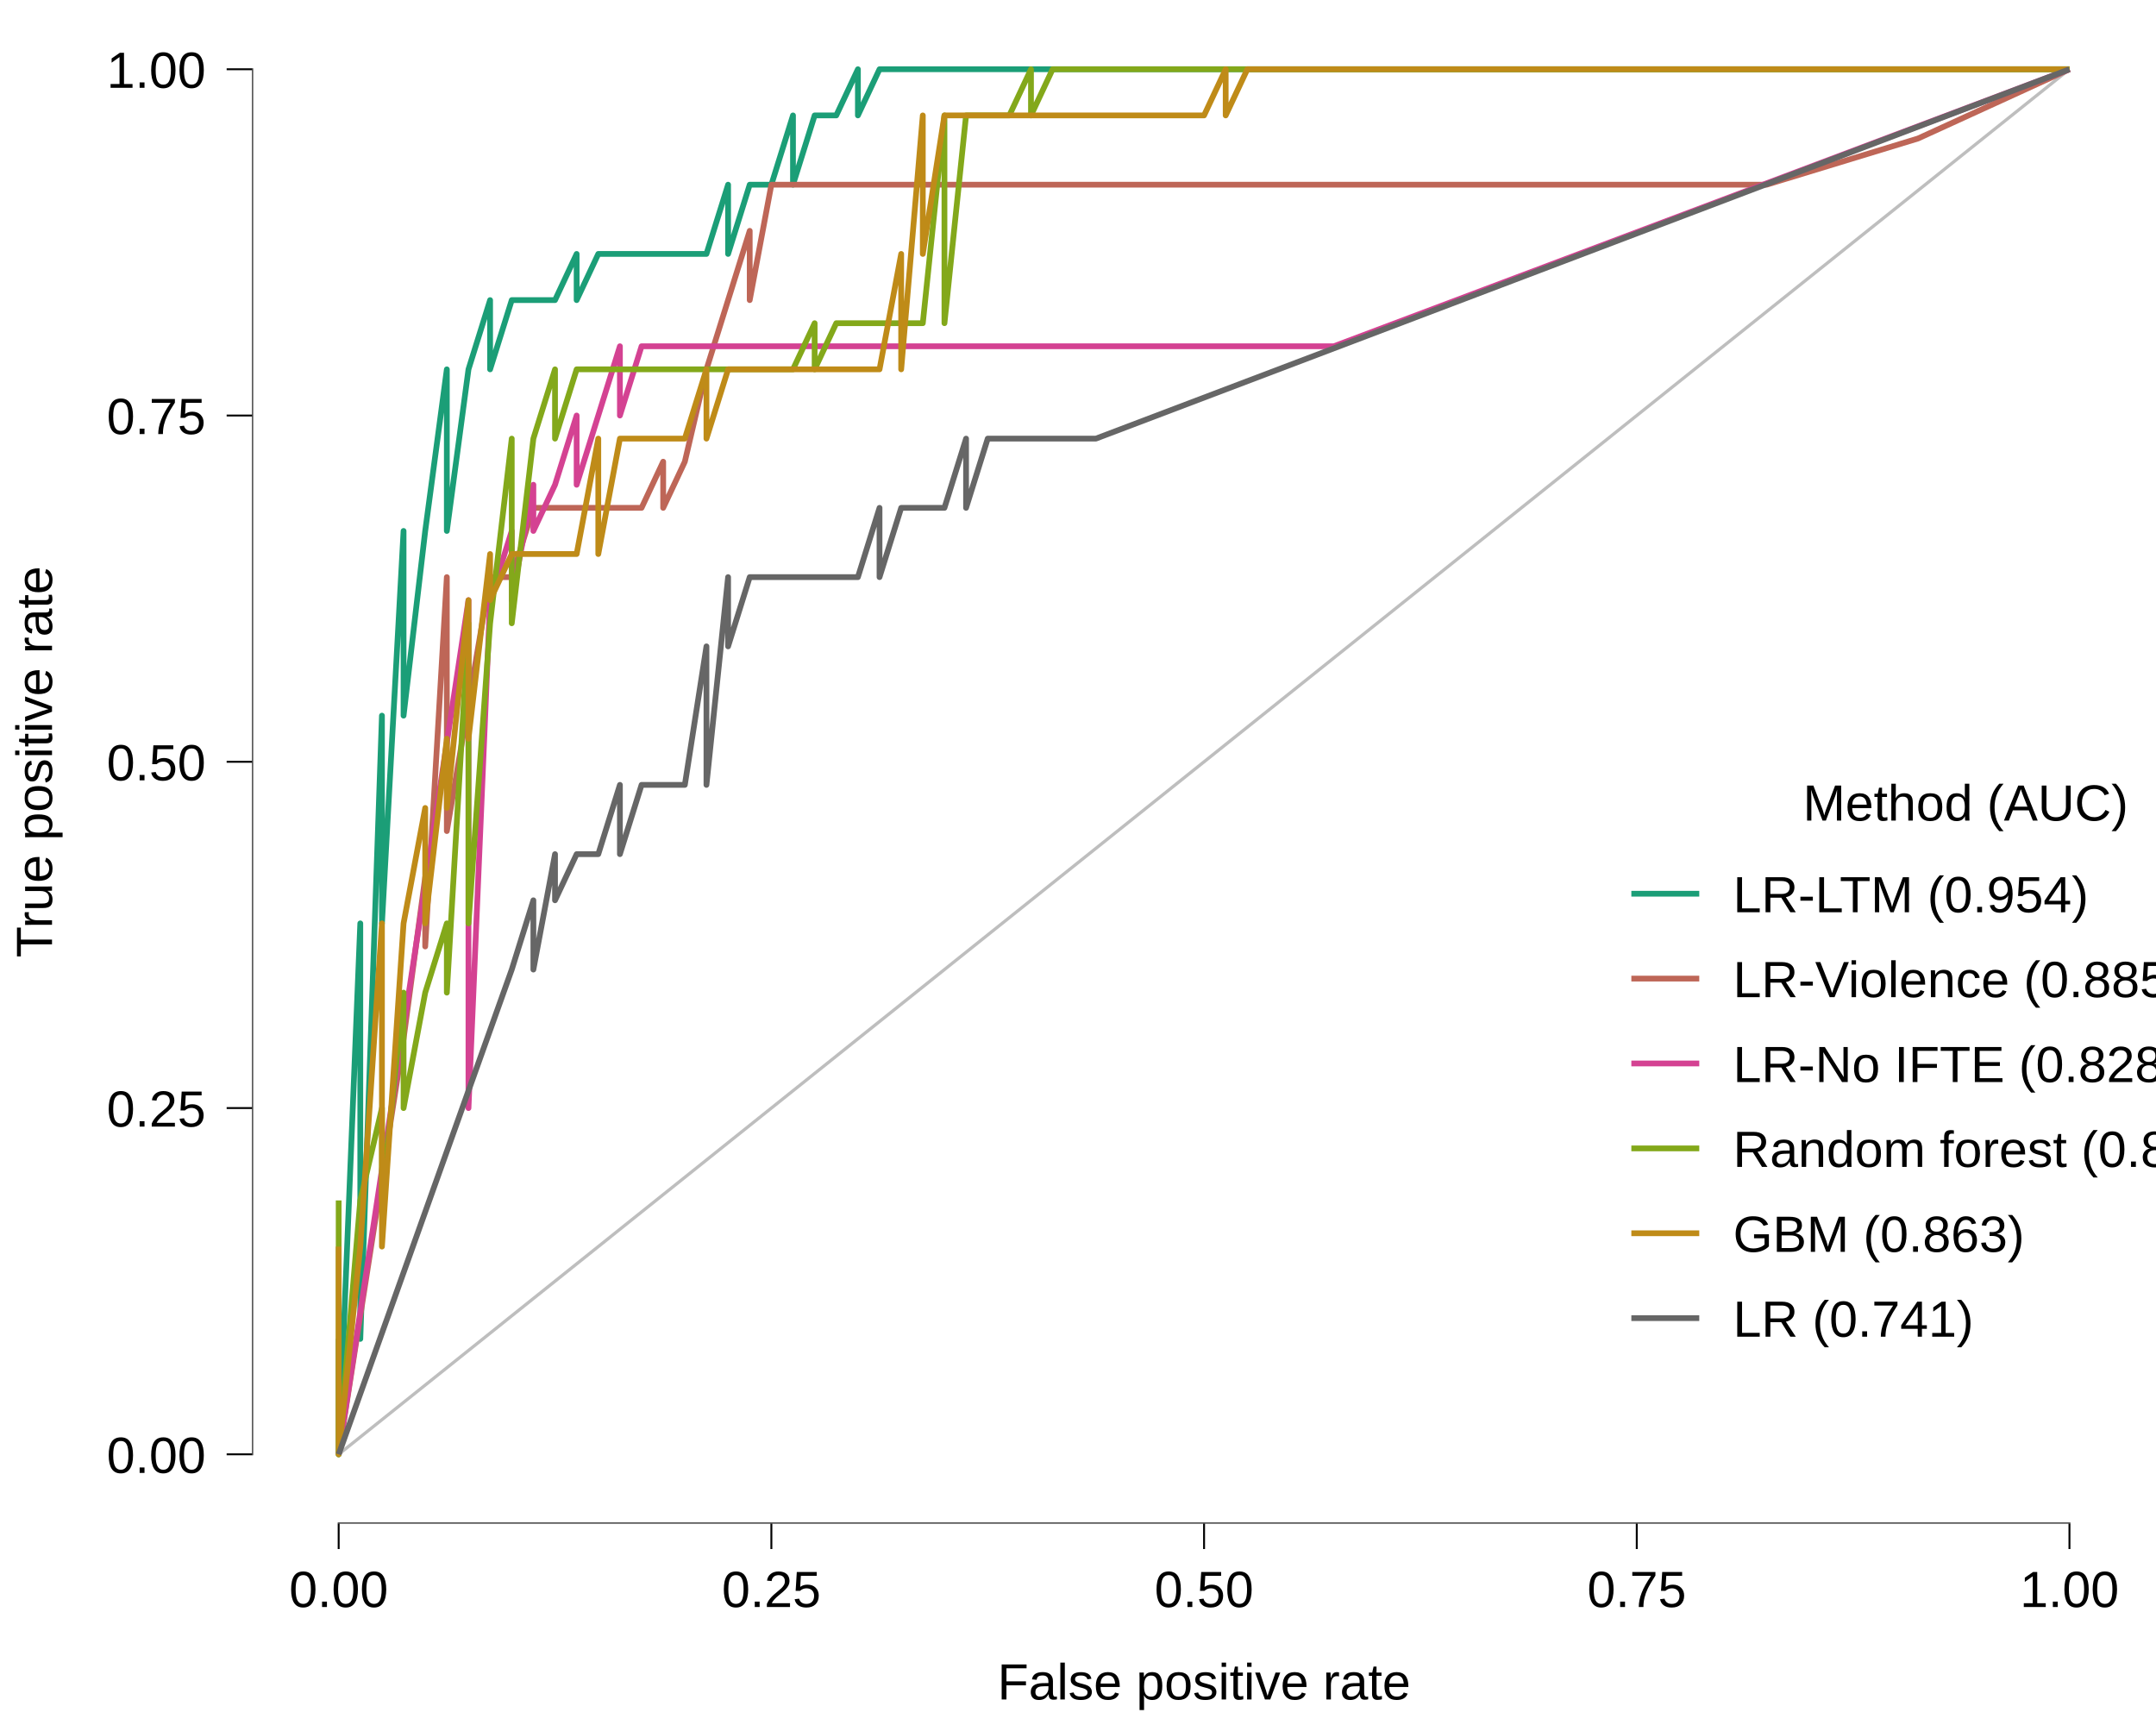
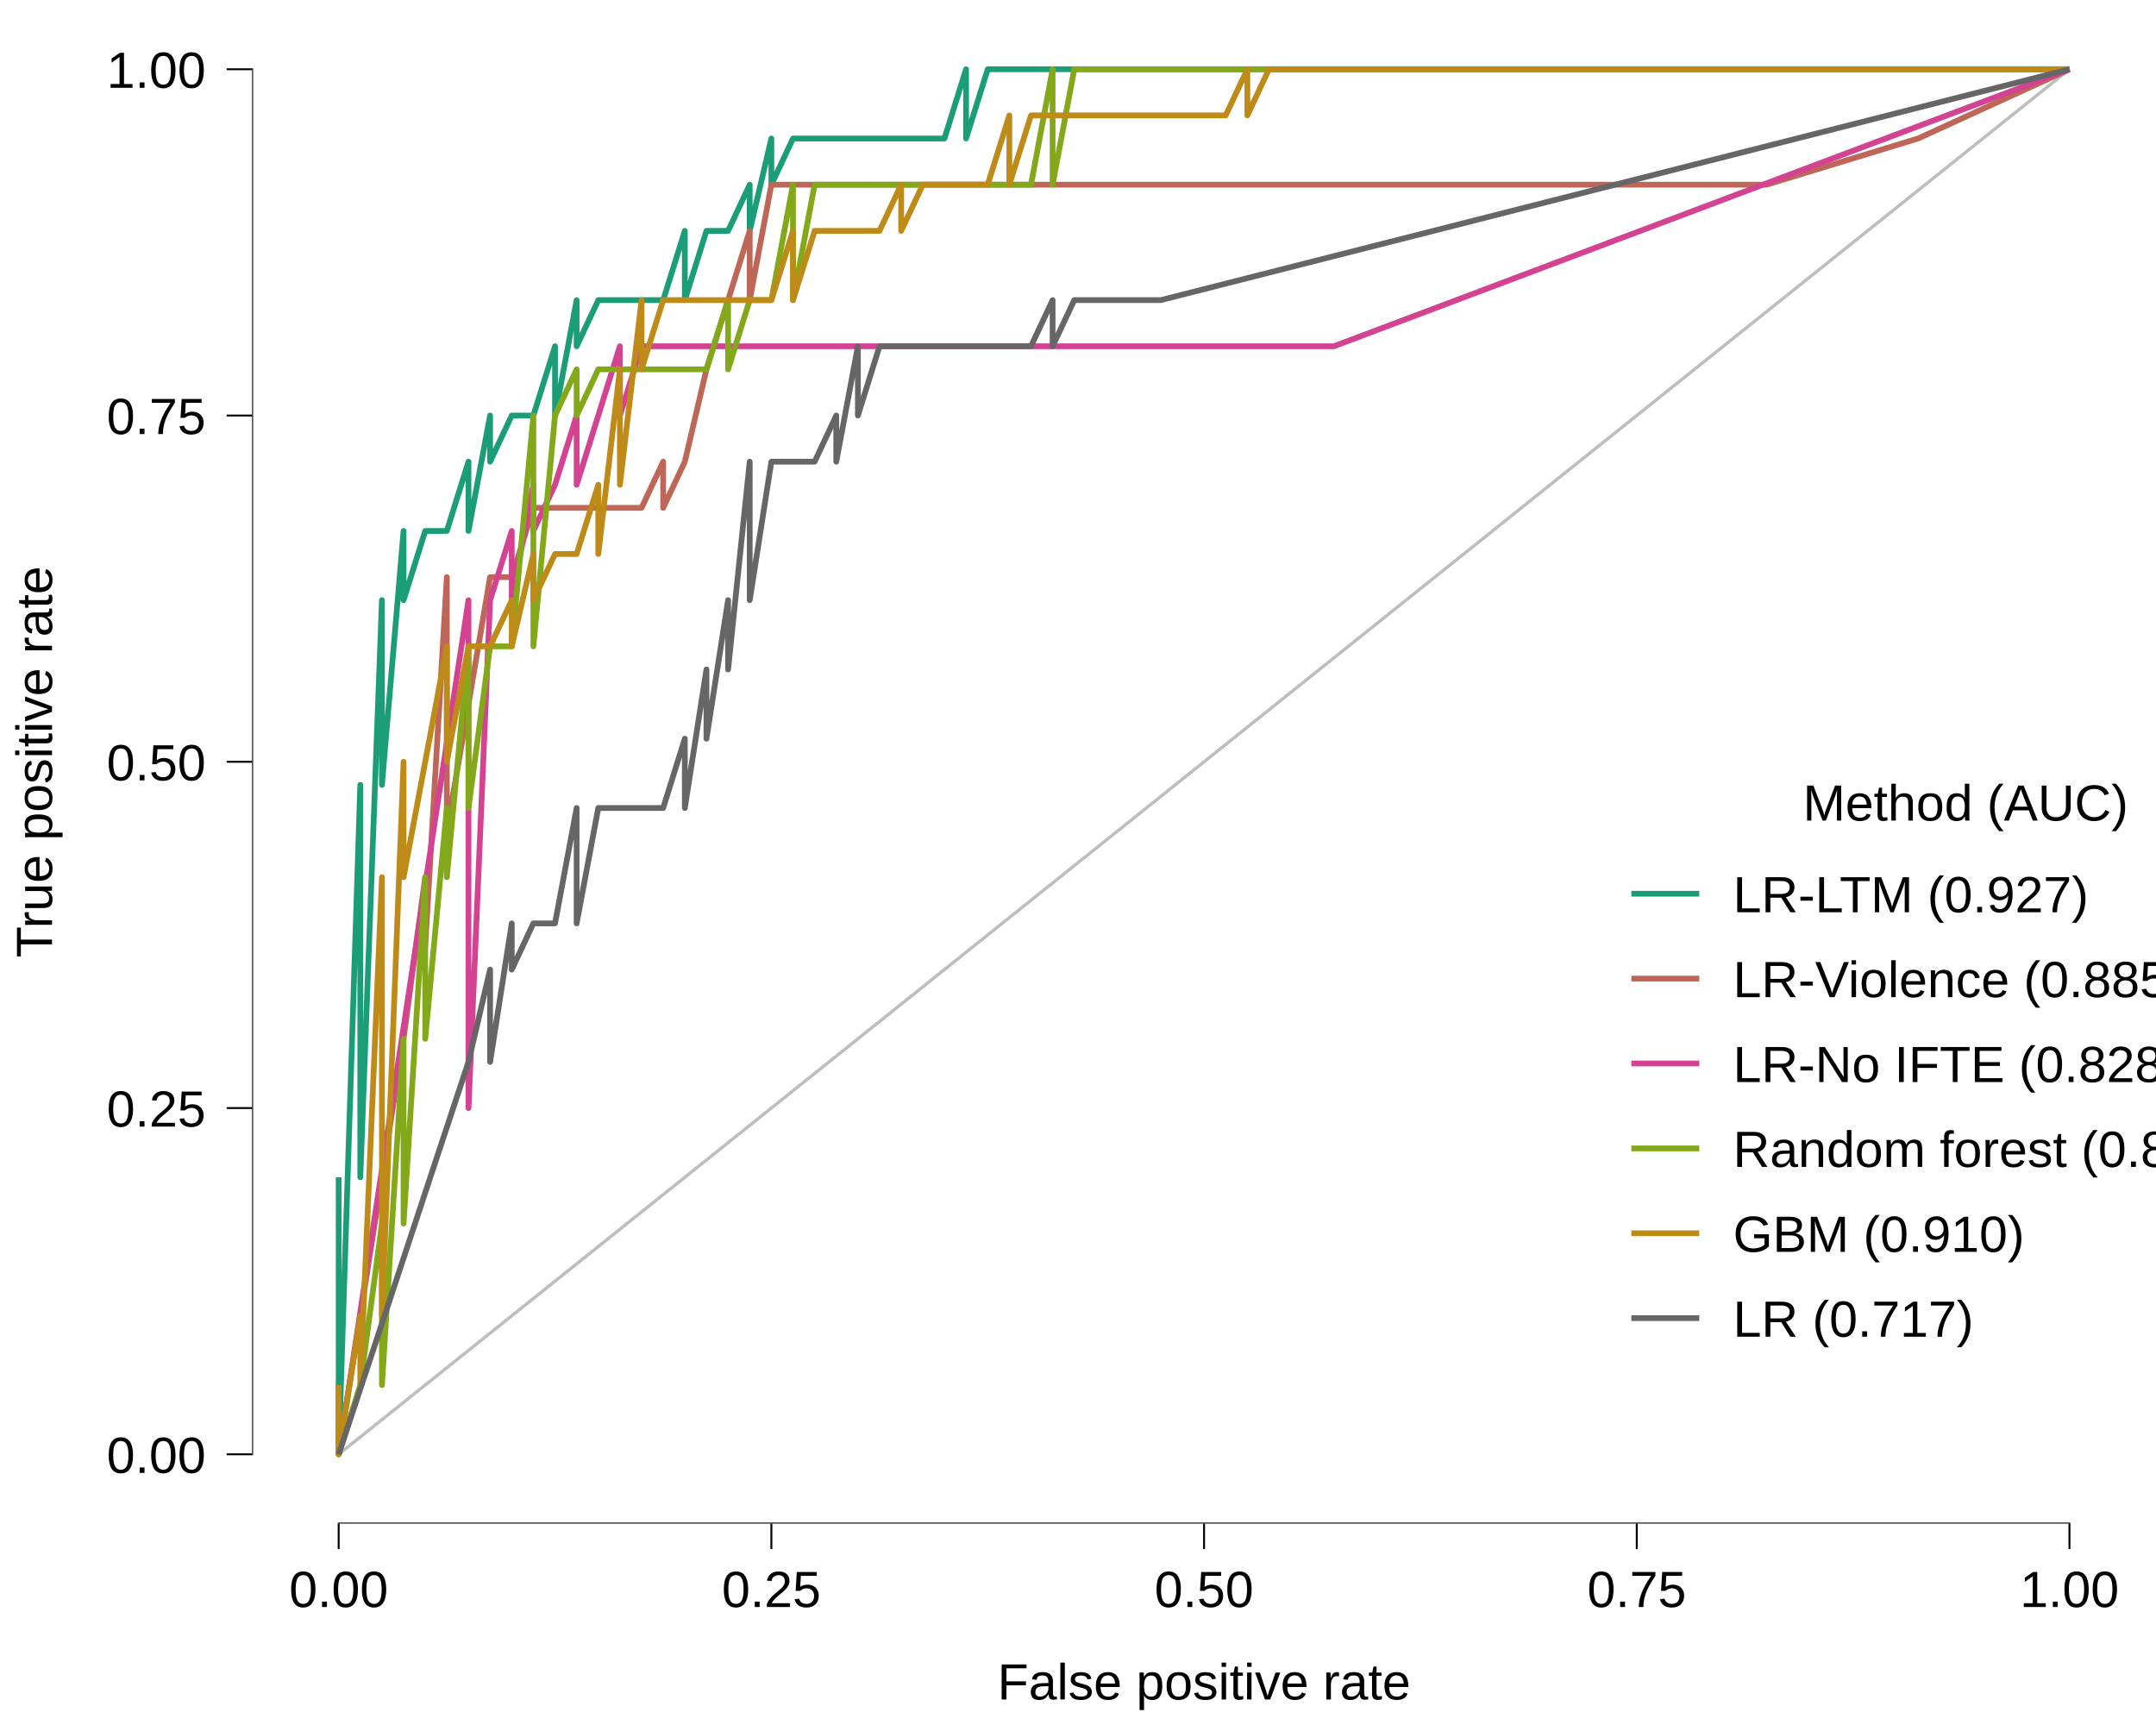
<svg xmlns="http://www.w3.org/2000/svg" class="svglite" width="720.00pt" height="576.00pt" viewBox="0 0 720.00 576.00">
  <defs>
    <style type="text/css">
    .svglite line, .svglite polyline, .svglite polygon, .svglite path, .svglite rect, .svglite circle {
      fill: none;
      stroke: #000000;
      stroke-linecap: round;
      stroke-linejoin: round;
      stroke-miterlimit: 10.00;
    }
    .svglite text {
      white-space: pre;
    }
  </style>
  </defs>
  <rect width="100%" height="100%" style="stroke: none; fill: #FFFFFF;" />
  <defs>
    <clipPath id="cpMC4wMHw3MjAuMDB8MC4wMHw1NzYuMDA=">
      <rect x="0.00" y="0.00" width="720.00" height="576.00" />
    </clipPath>
  </defs>
  <g clip-path="url(#cpMC4wMHw3MjAuMDB8MC4wMHw1NzYuMDA=)">
    <rect x="0.00" y="0.00" width="720.00" height="576.00" style="stroke-width: 10.67; stroke: none;" />
  </g>
  <defs>
    <clipPath id="cpODQuMjB8NzIwLjAwfDAuMDB8NTA4Ljc0">
      <rect x="84.20" y="0.00" width="635.80" height="508.74" />
    </clipPath>
  </defs>
  <g clip-path="url(#cpODQuMjB8NzIwLjAwfDAuMDB8NTA4Ljc0)">
    <rect x="84.20" y="0.00" width="635.80" height="508.74" style="stroke-width: 10.67; stroke: none;" />
    <line x1="113.10" y1="485.62" x2="691.10" y2="23.12" style="stroke-width: 1.07; stroke: #BEBEBE; stroke-linecap: butt;" />
-     <polyline points="113.10,447.08 113.10,462.49 113.10,485.62 120.32,308.33 120.32,331.45 120.32,354.58 120.32,377.70 120.32,393.12 120.32,408.54 120.32,431.66 120.32,447.08 127.55,238.96 127.55,254.37 127.55,269.79 127.55,292.91 127.55,308.33 134.77,177.29 134.77,192.71 134.77,215.83 134.77,238.96 142.00,177.29 149.22,123.33 149.22,138.75 149.22,154.16 149.22,177.29 156.45,123.33 163.67,100.21 163.67,123.33 170.90,100.21 178.12,100.21 185.35,100.21 192.57,84.79 192.57,100.21 199.80,84.79 207.02,84.79 214.25,84.79 221.47,84.79 228.70,84.79 235.92,84.79 243.15,61.67 243.15,84.79 250.37,61.67 257.60,61.67 264.82,38.54 264.82,61.67 272.05,38.54 279.27,38.54 286.50,23.12 286.50,38.54 293.72,23.12 300.95,23.12 308.17,23.12 315.40,23.12 322.62,23.12 329.85,23.12 337.07,23.12 344.30,23.12 351.52,23.12 358.75,23.12 365.97,23.12 373.20,23.12 380.42,23.12 387.65,23.12 394.87,23.12 402.10,23.12 409.32,23.12 416.55,23.12 423.77,23.12 431.00,23.12 438.22,23.12 445.45,23.12 452.67,23.12 459.90,23.12 467.12,23.12 474.35,23.12 481.57,23.12 488.80,23.12 496.02,23.12 503.25,23.12 510.47,23.12 517.70,23.12 524.92,23.12 532.15,23.12 539.37,23.12 546.60,23.12 553.82,23.12 561.05,23.12 568.27,23.12 575.50,23.12 582.72,23.12 589.95,23.12 597.17,23.12 604.40,23.12 611.62,23.12 618.85,23.12 626.07,23.12 633.30,23.12 640.52,23.12 647.75,23.12 654.97,23.12 662.20,23.12 669.42,23.12 676.65,23.12 683.87,23.12 691.10,23.12 " style="stroke-width: 1.92; stroke: #1B9E77; stroke-linecap: butt;" />
+     <polyline points="113.10,393.12 113.10,408.54 113.10,423.95 113.10,447.08 113.10,462.49 113.10,485.62 120.32,262.08 120.32,277.50 120.32,300.62 120.32,316.04 120.32,339.16 120.32,362.29 120.32,377.70 120.32,393.12 127.55,200.41 127.55,215.83 127.55,238.96 127.55,262.08 134.77,177.29 134.77,200.41 142.00,177.29 149.22,177.29 156.45,154.16 156.45,177.29 163.67,138.75 163.67,154.16 170.90,138.75 178.12,138.75 185.35,115.62 185.35,138.75 192.57,100.21 192.57,115.62 199.80,100.21 207.02,100.21 214.25,100.21 221.47,100.21 228.70,77.08 228.70,100.21 235.92,77.08 243.15,77.08 250.37,61.67 250.37,77.08 257.60,46.25 257.60,61.67 264.82,46.25 272.05,46.25 279.27,46.25 286.50,46.25 293.72,46.25 300.95,46.25 308.17,46.25 315.40,46.25 322.62,23.12 322.62,46.25 329.85,23.12 337.07,23.12 344.30,23.12 351.52,23.12 358.75,23.12 365.97,23.12 373.20,23.12 380.42,23.12 387.65,23.12 394.87,23.12 402.10,23.12 409.32,23.12 416.55,23.12 423.77,23.12 431.00,23.12 438.22,23.12 445.45,23.12 452.67,23.12 459.90,23.12 467.12,23.12 474.35,23.12 481.57,23.12 488.80,23.12 496.02,23.12 503.25,23.12 510.47,23.12 517.70,23.12 524.92,23.12 532.15,23.12 539.37,23.12 546.60,23.12 553.82,23.12 561.05,23.12 568.27,23.12 575.50,23.12 582.72,23.12 589.95,23.12 597.17,23.12 604.40,23.12 611.62,23.12 618.85,23.12 626.07,23.12 633.30,23.12 640.52,23.12 647.75,23.12 654.97,23.12 662.20,23.12 669.42,23.12 676.65,23.12 683.87,23.12 691.10,23.12 " style="stroke-width: 1.92; stroke: #1B9E77; stroke-linecap: butt;" />
    <polyline points="113.10,485.62 120.32,439.37 127.55,393.12 134.77,346.87 142.00,292.91 142.00,316.04 149.22,192.71 149.22,223.54 149.22,246.66 149.22,277.50 163.67,192.71 170.90,192.71 178.12,169.58 185.35,169.58 192.57,169.58 214.25,169.58 221.47,154.16 221.47,169.58 228.70,154.16 235.92,123.33 250.37,77.08 250.37,100.21 257.60,61.67 286.50,61.67 322.62,61.67 365.97,61.67 416.55,61.67 459.90,61.67 496.02,61.67 546.60,61.67 589.95,61.67 640.52,46.25 691.10,23.12 " style="stroke-width: 1.92; stroke: #BE6657; stroke-linecap: butt;" />
    <polyline points="113.10,485.62 156.45,200.41 156.45,215.83 156.45,238.96 156.45,262.08 156.45,277.50 156.45,300.62 156.45,323.75 156.45,339.16 156.45,354.58 156.45,370.00 163.67,200.41 170.90,177.29 170.90,200.41 178.12,161.87 178.12,177.29 185.35,161.87 192.57,138.75 192.57,161.87 199.80,138.75 207.02,115.62 207.02,138.75 214.25,115.62 221.47,115.62 228.70,115.62 235.92,115.62 243.15,115.62 250.37,115.62 257.60,115.62 264.82,115.62 272.05,115.62 279.27,115.62 286.50,115.62 293.72,115.62 300.95,115.62 308.17,115.62 315.40,115.62 322.62,115.62 329.85,115.62 337.07,115.62 344.30,115.62 351.52,115.62 358.75,115.62 365.97,115.62 373.20,115.62 380.42,115.62 387.65,115.62 394.87,115.62 402.10,115.62 409.32,115.62 416.55,115.62 423.77,115.62 431.00,115.62 438.22,115.62 445.45,115.62 691.10,23.12 " style="stroke-width: 1.92; stroke: #D44292; stroke-linecap: butt;" />
-     <polyline points="113.10,400.83 113.10,416.25 113.10,439.37 113.10,462.49 113.10,485.62 120.32,400.83 127.55,370.00 127.55,385.41 127.55,400.83 134.77,331.45 134.77,354.58 134.77,370.00 142.00,331.45 149.22,308.33 149.22,331.45 156.45,208.12 156.45,223.54 156.45,238.96 156.45,254.37 156.45,269.79 156.45,285.21 156.45,308.33 163.67,208.12 170.90,146.46 170.90,169.58 170.90,185.00 170.90,208.12 178.12,146.46 185.35,123.33 185.35,146.46 192.57,123.33 199.80,123.33 207.02,123.33 214.25,123.33 221.47,123.33 228.70,123.33 235.92,123.33 243.15,123.33 250.37,123.33 257.60,123.33 264.82,123.33 272.05,107.92 272.05,123.33 279.27,107.92 286.50,107.92 293.72,107.92 300.95,107.92 308.17,107.92 315.40,38.54 315.40,61.67 315.40,84.79 315.40,107.92 322.62,38.54 329.85,38.54 337.07,38.54 344.30,23.12 344.30,38.54 351.52,23.12 358.75,23.12 365.97,23.12 373.20,23.12 380.42,23.12 387.65,23.12 394.87,23.12 402.10,23.12 409.32,23.12 416.55,23.12 423.77,23.12 431.00,23.12 438.22,23.12 445.45,23.12 452.67,23.12 459.90,23.12 467.12,23.12 474.35,23.12 481.57,23.12 488.80,23.12 496.02,23.12 503.25,23.12 510.47,23.12 517.70,23.12 524.92,23.12 532.15,23.12 539.37,23.12 546.60,23.12 553.82,23.12 561.05,23.12 568.27,23.12 575.50,23.12 582.72,23.12 589.95,23.12 597.17,23.12 604.40,23.12 611.62,23.12 618.85,23.12 626.07,23.12 633.30,23.12 640.52,23.12 647.75,23.12 654.97,23.12 662.20,23.12 669.42,23.12 676.65,23.12 683.87,23.12 691.10,23.12 " style="stroke-width: 1.92; stroke: #83A81A; stroke-linecap: butt;" />
-     <polyline points="113.10,416.25 113.10,439.37 113.10,462.49 113.10,485.62 120.32,416.25 127.55,308.33 127.55,323.75 127.55,339.16 127.55,362.29 127.55,385.41 127.55,400.83 127.55,416.25 134.77,308.33 142.00,269.79 142.00,292.91 142.00,308.33 149.22,246.66 149.22,269.79 156.45,200.41 156.45,215.83 156.45,231.25 156.45,246.66 163.67,185.00 163.67,200.41 170.90,185.00 178.12,185.00 185.35,185.00 192.57,185.00 199.80,146.46 199.80,169.58 199.80,185.00 207.02,146.46 214.25,146.46 221.47,146.46 228.70,146.46 235.92,123.33 235.92,146.46 243.15,123.33 250.37,123.33 257.60,123.33 264.82,123.33 272.05,123.33 279.27,123.33 286.50,123.33 293.72,123.33 300.95,84.79 300.95,100.21 300.95,123.33 308.17,38.54 308.17,61.67 308.17,84.79 315.40,38.54 322.62,38.54 329.85,38.54 337.07,38.54 344.30,38.54 351.52,38.54 358.75,38.54 365.97,38.54 373.20,38.54 380.42,38.54 387.65,38.54 394.87,38.54 402.10,38.54 409.32,23.12 409.32,38.54 416.55,23.12 423.77,23.12 431.00,23.12 438.22,23.12 445.45,23.12 452.67,23.12 459.90,23.12 467.12,23.12 474.35,23.12 481.57,23.12 488.80,23.12 496.02,23.12 503.25,23.12 510.47,23.12 517.70,23.12 524.92,23.12 532.15,23.12 539.37,23.12 546.60,23.12 553.82,23.12 561.05,23.12 568.27,23.12 575.50,23.12 582.72,23.12 589.95,23.12 597.17,23.12 604.40,23.12 611.62,23.12 618.85,23.12 626.07,23.12 633.30,23.12 640.52,23.12 647.75,23.12 654.97,23.12 662.20,23.12 669.42,23.12 676.65,23.12 683.87,23.12 691.10,23.12 " style="stroke-width: 1.92; stroke: #BF8B18; stroke-linecap: butt;" />
-     <polyline points="113.10,485.62 170.90,323.75 178.12,300.62 178.12,323.75 185.35,285.21 185.35,300.62 192.57,285.21 199.80,285.21 207.02,262.08 207.02,285.21 214.25,262.08 221.47,262.08 228.70,262.08 235.92,215.83 235.92,238.96 235.92,262.08 243.15,192.71 243.15,215.83 250.37,192.71 257.60,192.71 264.82,192.71 272.05,192.71 279.27,192.71 286.50,192.71 293.72,169.58 293.72,192.71 300.95,169.58 308.17,169.58 315.40,169.58 322.62,146.46 322.62,169.58 329.85,146.46 337.07,146.46 344.30,146.46 351.52,146.46 358.75,146.46 365.97,146.46 691.10,23.12 " style="stroke-width: 1.92; stroke: #666666; stroke-linecap: butt;" />
+     <polyline points="113.10,462.49 113.10,485.62 120.32,462.49 127.55,408.54 127.55,423.95 127.55,447.08 127.55,462.49 134.77,346.87 134.77,362.29 134.77,385.41 134.77,408.54 142.00,292.91 142.00,308.33 142.00,331.45 142.00,346.87 149.22,269.79 149.22,292.91 156.45,215.83 156.45,231.25 156.45,254.37 156.45,269.79 163.67,215.83 170.90,215.83 178.12,138.75 178.12,161.87 178.12,177.29 178.12,192.71 178.12,215.83 185.35,138.75 192.57,123.33 192.57,138.75 199.80,123.33 207.02,123.33 214.25,123.33 221.47,123.33 228.70,123.33 235.92,123.33 243.15,100.21 243.15,123.33 250.37,100.21 257.60,100.21 264.82,61.67 264.82,84.79 264.82,100.21 272.05,61.67 279.27,61.67 286.50,61.67 293.72,61.67 300.95,61.67 308.17,61.67 315.40,61.67 322.62,61.67 329.85,61.67 337.07,61.67 344.30,61.67 351.52,23.12 351.52,46.25 351.52,61.67 358.75,23.12 365.97,23.12 373.20,23.12 380.42,23.12 387.65,23.12 394.87,23.12 402.10,23.12 409.32,23.12 416.55,23.12 423.77,23.12 431.00,23.12 438.22,23.12 445.45,23.12 452.67,23.12 459.90,23.12 467.12,23.12 474.35,23.12 481.57,23.12 488.80,23.12 496.02,23.12 503.25,23.12 510.47,23.12 517.70,23.12 524.92,23.12 532.15,23.12 539.37,23.12 546.60,23.12 553.82,23.12 561.05,23.12 568.27,23.12 575.50,23.12 582.72,23.12 589.95,23.12 597.17,23.12 604.40,23.12 611.62,23.12 618.85,23.12 626.07,23.12 633.30,23.12 640.52,23.12 647.75,23.12 654.97,23.12 662.20,23.12 669.42,23.12 676.65,23.12 683.87,23.12 691.10,23.12 " style="stroke-width: 1.92; stroke: #83A81A; stroke-linecap: butt;" />
+     <polyline points="113.10,462.49 113.10,485.62 120.32,439.37 120.32,462.49 127.55,292.91 127.55,316.04 127.55,339.16 127.55,354.58 127.55,370.00 127.55,393.12 127.55,408.54 127.55,423.95 127.55,439.37 134.77,254.37 134.77,277.50 134.77,292.91 142.00,254.37 149.22,215.83 149.22,231.25 149.22,254.37 156.45,215.83 163.67,215.83 170.90,200.41 170.90,215.83 178.12,185.00 178.12,200.41 185.35,185.00 192.57,185.00 199.80,161.87 199.80,185.00 207.02,123.33 207.02,146.46 207.02,161.87 214.25,100.21 214.25,123.33 221.47,100.21 228.70,100.21 235.92,100.21 243.15,100.21 250.37,100.21 257.60,100.21 264.82,77.08 264.82,100.21 272.05,77.08 279.27,77.08 286.50,77.08 293.72,77.08 300.95,61.67 300.95,77.08 308.17,61.67 315.40,61.67 322.62,61.67 329.85,61.67 337.07,38.54 337.07,61.67 344.30,38.54 351.52,38.54 358.75,38.54 365.97,38.54 373.20,38.54 380.42,38.54 387.65,38.54 394.87,38.54 402.10,38.54 409.32,38.54 416.55,23.12 416.55,38.54 423.77,23.12 431.00,23.12 438.22,23.12 445.45,23.12 452.67,23.12 459.90,23.12 467.12,23.12 474.35,23.12 481.57,23.12 488.80,23.12 496.02,23.12 503.25,23.12 510.47,23.12 517.70,23.12 524.92,23.12 532.15,23.12 539.37,23.12 546.60,23.12 553.82,23.12 561.05,23.12 568.27,23.12 575.50,23.12 582.72,23.12 589.95,23.12 597.17,23.12 604.40,23.12 611.62,23.12 618.85,23.12 626.07,23.12 633.30,23.12 640.52,23.12 647.75,23.12 654.97,23.12 662.20,23.12 669.42,23.12 676.65,23.12 683.87,23.12 691.10,23.12 " style="stroke-width: 1.92; stroke: #BF8B18; stroke-linecap: butt;" />
+     <polyline points="113.10,485.62 156.45,354.58 163.67,323.75 163.67,339.16 163.67,354.58 170.90,308.33 170.90,323.75 178.12,308.33 185.35,308.33 192.57,269.79 192.57,285.21 192.57,308.33 199.80,269.79 207.02,269.79 214.25,269.79 221.47,269.79 228.70,246.66 228.70,269.79 235.92,223.54 235.92,246.66 243.15,200.41 243.15,223.54 250.37,154.16 250.37,177.29 250.37,200.41 257.60,154.16 264.82,154.16 272.05,154.16 279.27,138.75 279.27,154.16 286.50,115.62 286.50,138.75 293.72,115.62 300.95,115.62 308.17,115.62 315.40,115.62 322.62,115.62 329.85,115.62 337.07,115.62 344.30,115.62 351.52,100.21 351.52,115.62 358.75,100.21 365.97,100.21 373.20,100.21 380.42,100.21 387.65,100.21 691.10,23.12 " style="stroke-width: 1.92; stroke: #666666; stroke-linecap: butt;" />
    <line x1="112.78" y1="508.74" x2="691.42" y2="508.74" style="stroke-width: 0.64; stroke-linecap: butt;" />
    <line x1="84.20" y1="485.94" x2="84.20" y2="22.81" style="stroke-width: 0.64; stroke-linecap: butt;" />
    <rect x="84.20" y="0.00" width="635.80" height="508.74" style="stroke-width: 0.00; stroke: none;" />
  </g>
  <g clip-path="url(#cpMC4wMHw3MjAuMDB8MC4wMHw1NzYuMDA=)">
    <polyline points="84.20,508.74 84.20,0.00 " style="stroke-width: 0.00; stroke: none; stroke-linecap: butt;" />
    <text x="68.72" y="491.82" text-anchor="end" style="font-size: 17.00px; font-family: &quot;Arimo&quot;;" textLength="37.85px" lengthAdjust="spacingAndGlyphs">0.00</text>
    <text x="68.72" y="376.19" text-anchor="end" style="font-size: 17.00px; font-family: &quot;Arimo&quot;;" textLength="37.85px" lengthAdjust="spacingAndGlyphs">0.25</text>
    <text x="68.72" y="260.57" text-anchor="end" style="font-size: 17.00px; font-family: &quot;Arimo&quot;;" textLength="37.85px" lengthAdjust="spacingAndGlyphs">0.50</text>
    <text x="68.72" y="144.94" text-anchor="end" style="font-size: 17.00px; font-family: &quot;Arimo&quot;;" textLength="37.85px" lengthAdjust="spacingAndGlyphs">0.75</text>
    <text x="68.72" y="29.32" text-anchor="end" style="font-size: 17.00px; font-family: &quot;Arimo&quot;;" textLength="37.85px" lengthAdjust="spacingAndGlyphs">1.00</text>
    <polyline points="75.69,485.62 84.20,485.62 " style="stroke-width: 0.64; stroke-linecap: butt;" />
    <polyline points="75.69,370.00 84.20,370.00 " style="stroke-width: 0.64; stroke-linecap: butt;" />
    <polyline points="75.69,254.37 84.20,254.37 " style="stroke-width: 0.64; stroke-linecap: butt;" />
    <polyline points="75.69,138.75 84.20,138.75 " style="stroke-width: 0.64; stroke-linecap: butt;" />
    <polyline points="75.69,23.12 84.20,23.12 " style="stroke-width: 0.64; stroke-linecap: butt;" />
    <polyline points="84.20,508.74 720.00,508.74 " style="stroke-width: 0.00; stroke: none; stroke-linecap: butt;" />
    <polyline points="113.10,517.25 113.10,508.74 " style="stroke-width: 0.64; stroke-linecap: butt;" />
    <polyline points="257.60,517.25 257.60,508.74 " style="stroke-width: 0.64; stroke-linecap: butt;" />
    <polyline points="402.10,517.25 402.10,508.74 " style="stroke-width: 0.64; stroke-linecap: butt;" />
    <polyline points="546.60,517.25 546.60,508.74 " style="stroke-width: 0.64; stroke-linecap: butt;" />
    <polyline points="691.10,517.25 691.10,508.74 " style="stroke-width: 0.64; stroke-linecap: butt;" />
    <text x="113.10" y="536.61" text-anchor="middle" style="font-size: 17.00px; font-family: &quot;Arimo&quot;;" textLength="37.85px" lengthAdjust="spacingAndGlyphs">0.00</text>
    <text x="257.60" y="536.61" text-anchor="middle" style="font-size: 17.00px; font-family: &quot;Arimo&quot;;" textLength="37.85px" lengthAdjust="spacingAndGlyphs">0.25</text>
    <text x="402.10" y="536.61" text-anchor="middle" style="font-size: 17.00px; font-family: &quot;Arimo&quot;;" textLength="37.85px" lengthAdjust="spacingAndGlyphs">0.50</text>
    <text x="546.60" y="536.61" text-anchor="middle" style="font-size: 17.00px; font-family: &quot;Arimo&quot;;" textLength="37.85px" lengthAdjust="spacingAndGlyphs">0.75</text>
    <text x="691.10" y="536.61" text-anchor="middle" style="font-size: 17.00px; font-family: &quot;Arimo&quot;;" textLength="37.85px" lengthAdjust="spacingAndGlyphs">1.00</text>
    <text x="402.10" y="567.48" text-anchor="middle" style="font-size: 17.00px; font-family: &quot;Arimo&quot;;" textLength="154.71px" lengthAdjust="spacingAndGlyphs">False positive rate</text>
    <text transform="translate(17.37,254.37) rotate(-90)" text-anchor="middle" style="font-size: 17.00px; font-family: &quot;Arimo&quot;;" textLength="148.15px" lengthAdjust="spacingAndGlyphs">True positive rate</text>
    <rect x="536.48" y="254.37" width="239.88" height="205.43" style="stroke-width: 0.75; stroke: none;" />
    <rect x="536.48" y="254.37" width="239.88" height="205.43" style="stroke-width: 10.67; stroke: none;" />
    <text x="656.42" y="274.01" text-anchor="middle" style="font-size: 17.00px; font-family: &quot;Arimo&quot;;" textLength="118.38px" lengthAdjust="spacingAndGlyphs">Method (AUC)</text>
    <rect x="541.96" y="284.25" width="28.35" height="28.35" style="stroke-width: 10.67; stroke: none;" />
    <line x1="544.79" y1="298.42" x2="567.47" y2="298.42" style="stroke-width: 1.92; stroke: #1B9E77; stroke-linecap: butt;" />
    <rect x="541.96" y="312.59" width="28.35" height="28.35" style="stroke-width: 10.67; stroke: none;" />
    <line x1="544.79" y1="326.77" x2="567.47" y2="326.77" style="stroke-width: 1.92; stroke: #BE6657; stroke-linecap: butt;" />
    <rect x="541.96" y="340.94" width="28.35" height="28.35" style="stroke-width: 10.67; stroke: none;" />
    <line x1="544.79" y1="355.11" x2="567.47" y2="355.11" style="stroke-width: 1.92; stroke: #D44292; stroke-linecap: butt;" />
    <rect x="541.96" y="369.29" width="28.35" height="28.35" style="stroke-width: 10.67; stroke: none;" />
    <line x1="544.79" y1="383.46" x2="567.47" y2="383.46" style="stroke-width: 1.92; stroke: #83A81A; stroke-linecap: butt;" />
    <rect x="541.96" y="397.63" width="28.35" height="28.35" style="stroke-width: 10.67; stroke: none;" />
    <line x1="544.79" y1="411.81" x2="567.47" y2="411.81" style="stroke-width: 1.92; stroke: #BF8B18; stroke-linecap: butt;" />
    <rect x="541.96" y="425.98" width="28.35" height="28.35" style="stroke-width: 10.67; stroke: none;" />
    <line x1="544.79" y1="440.15" x2="567.47" y2="440.15" style="stroke-width: 1.92; stroke: #666666; stroke-linecap: butt;" />
-     <text x="578.77" y="304.61" style="font-size: 17.00px; font-family: &quot;Arimo&quot;;" textLength="126.23px" lengthAdjust="spacingAndGlyphs">LR-LTM (0.954)</text>
+     <text x="578.77" y="304.61" style="font-size: 17.00px; font-family: &quot;Arimo&quot;;" textLength="126.23px" lengthAdjust="spacingAndGlyphs">LR-LTM (0.927)</text>
    <text x="578.77" y="332.96" style="font-size: 17.00px; font-family: &quot;Arimo&quot;;" textLength="165.20px" lengthAdjust="spacingAndGlyphs">LR-Violence (0.885)</text>
    <text x="578.77" y="361.31" style="font-size: 17.00px; font-family: &quot;Arimo&quot;;" textLength="158.20px" lengthAdjust="spacingAndGlyphs">LR-No IFTE (0.828)</text>
-     <text x="578.77" y="389.65" style="font-size: 17.00px; font-family: &quot;Arimo&quot;;" textLength="192.11px" lengthAdjust="spacingAndGlyphs">Random forest (0.890)</text>
-     <text x="578.77" y="418.00" style="font-size: 17.00px; font-family: &quot;Arimo&quot;;" textLength="106.84px" lengthAdjust="spacingAndGlyphs">GBM (0.863)</text>
-     <text x="578.77" y="446.35" style="font-size: 17.00px; font-family: &quot;Arimo&quot;;" textLength="88.61px" lengthAdjust="spacingAndGlyphs">LR (0.741)</text>
+     <text x="578.77" y="389.65" style="font-size: 17.00px; font-family: &quot;Arimo&quot;;" textLength="192.11px" lengthAdjust="spacingAndGlyphs">Random forest (0.881)</text>
+     <text x="578.77" y="418.00" style="font-size: 17.00px; font-family: &quot;Arimo&quot;;" textLength="106.84px" lengthAdjust="spacingAndGlyphs">GBM (0.910)</text>
+     <text x="578.77" y="446.35" style="font-size: 17.00px; font-family: &quot;Arimo&quot;;" textLength="88.61px" lengthAdjust="spacingAndGlyphs">LR (0.717)</text>
  </g>
</svg>
